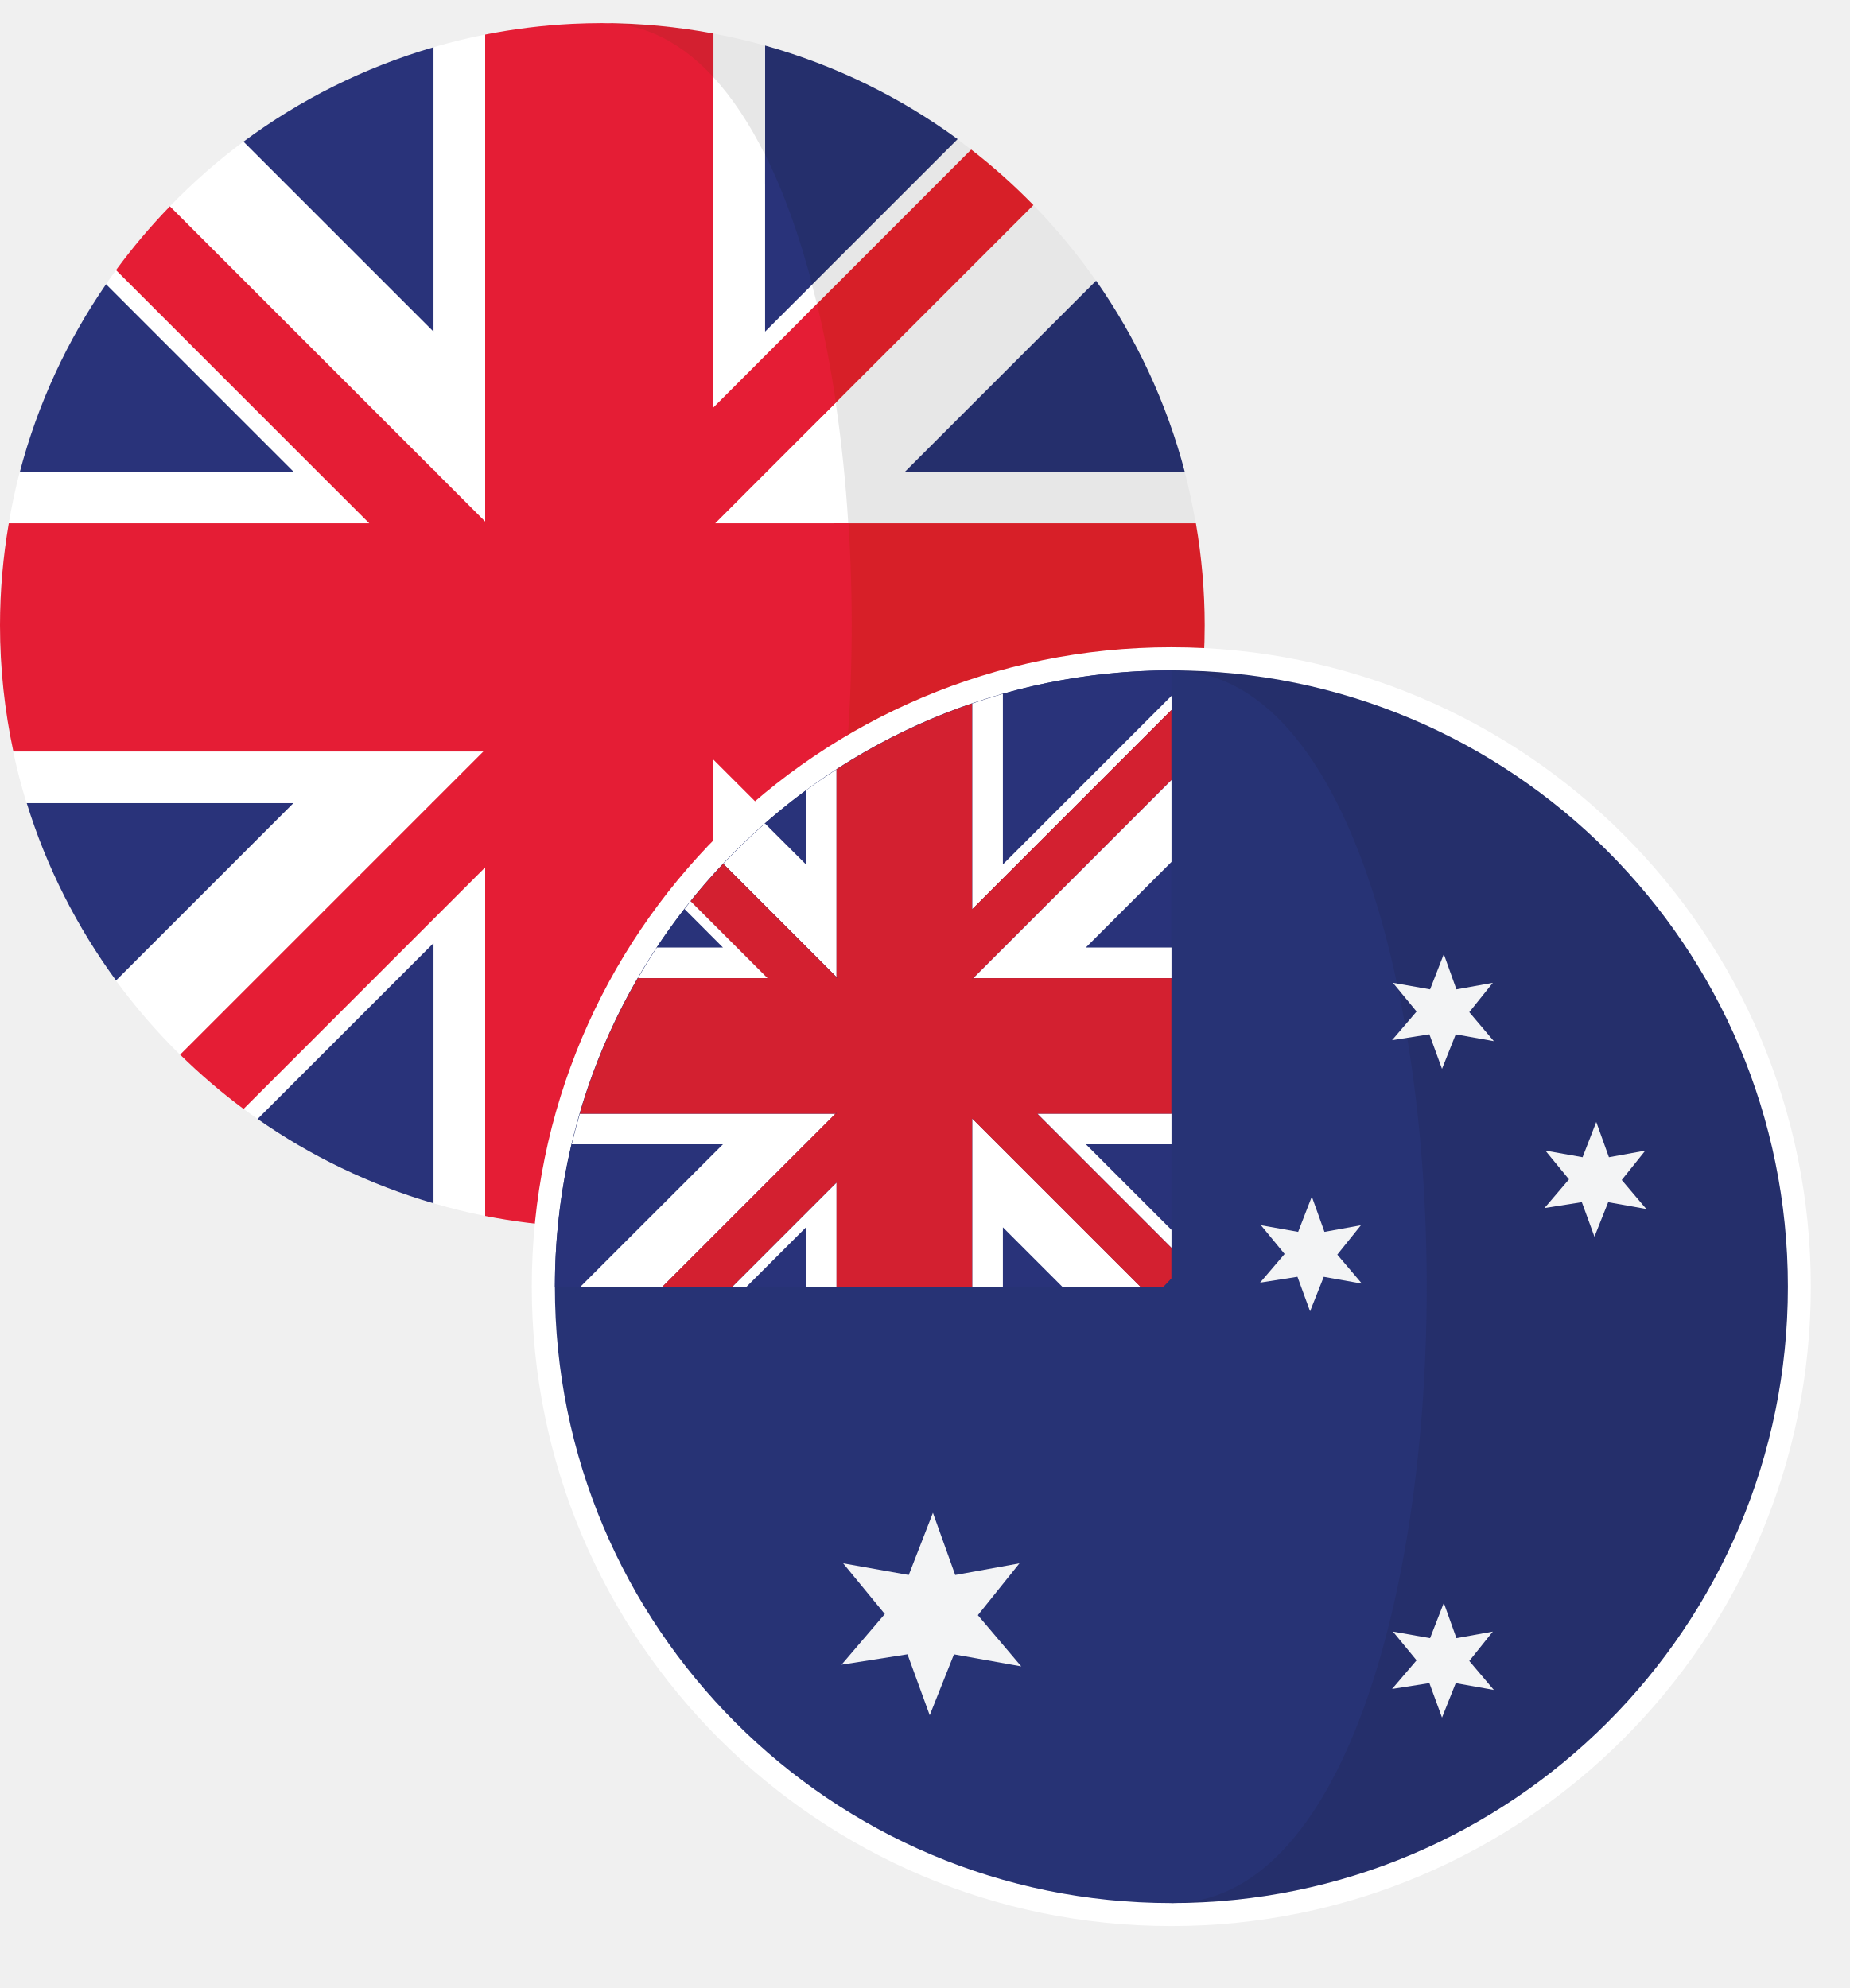
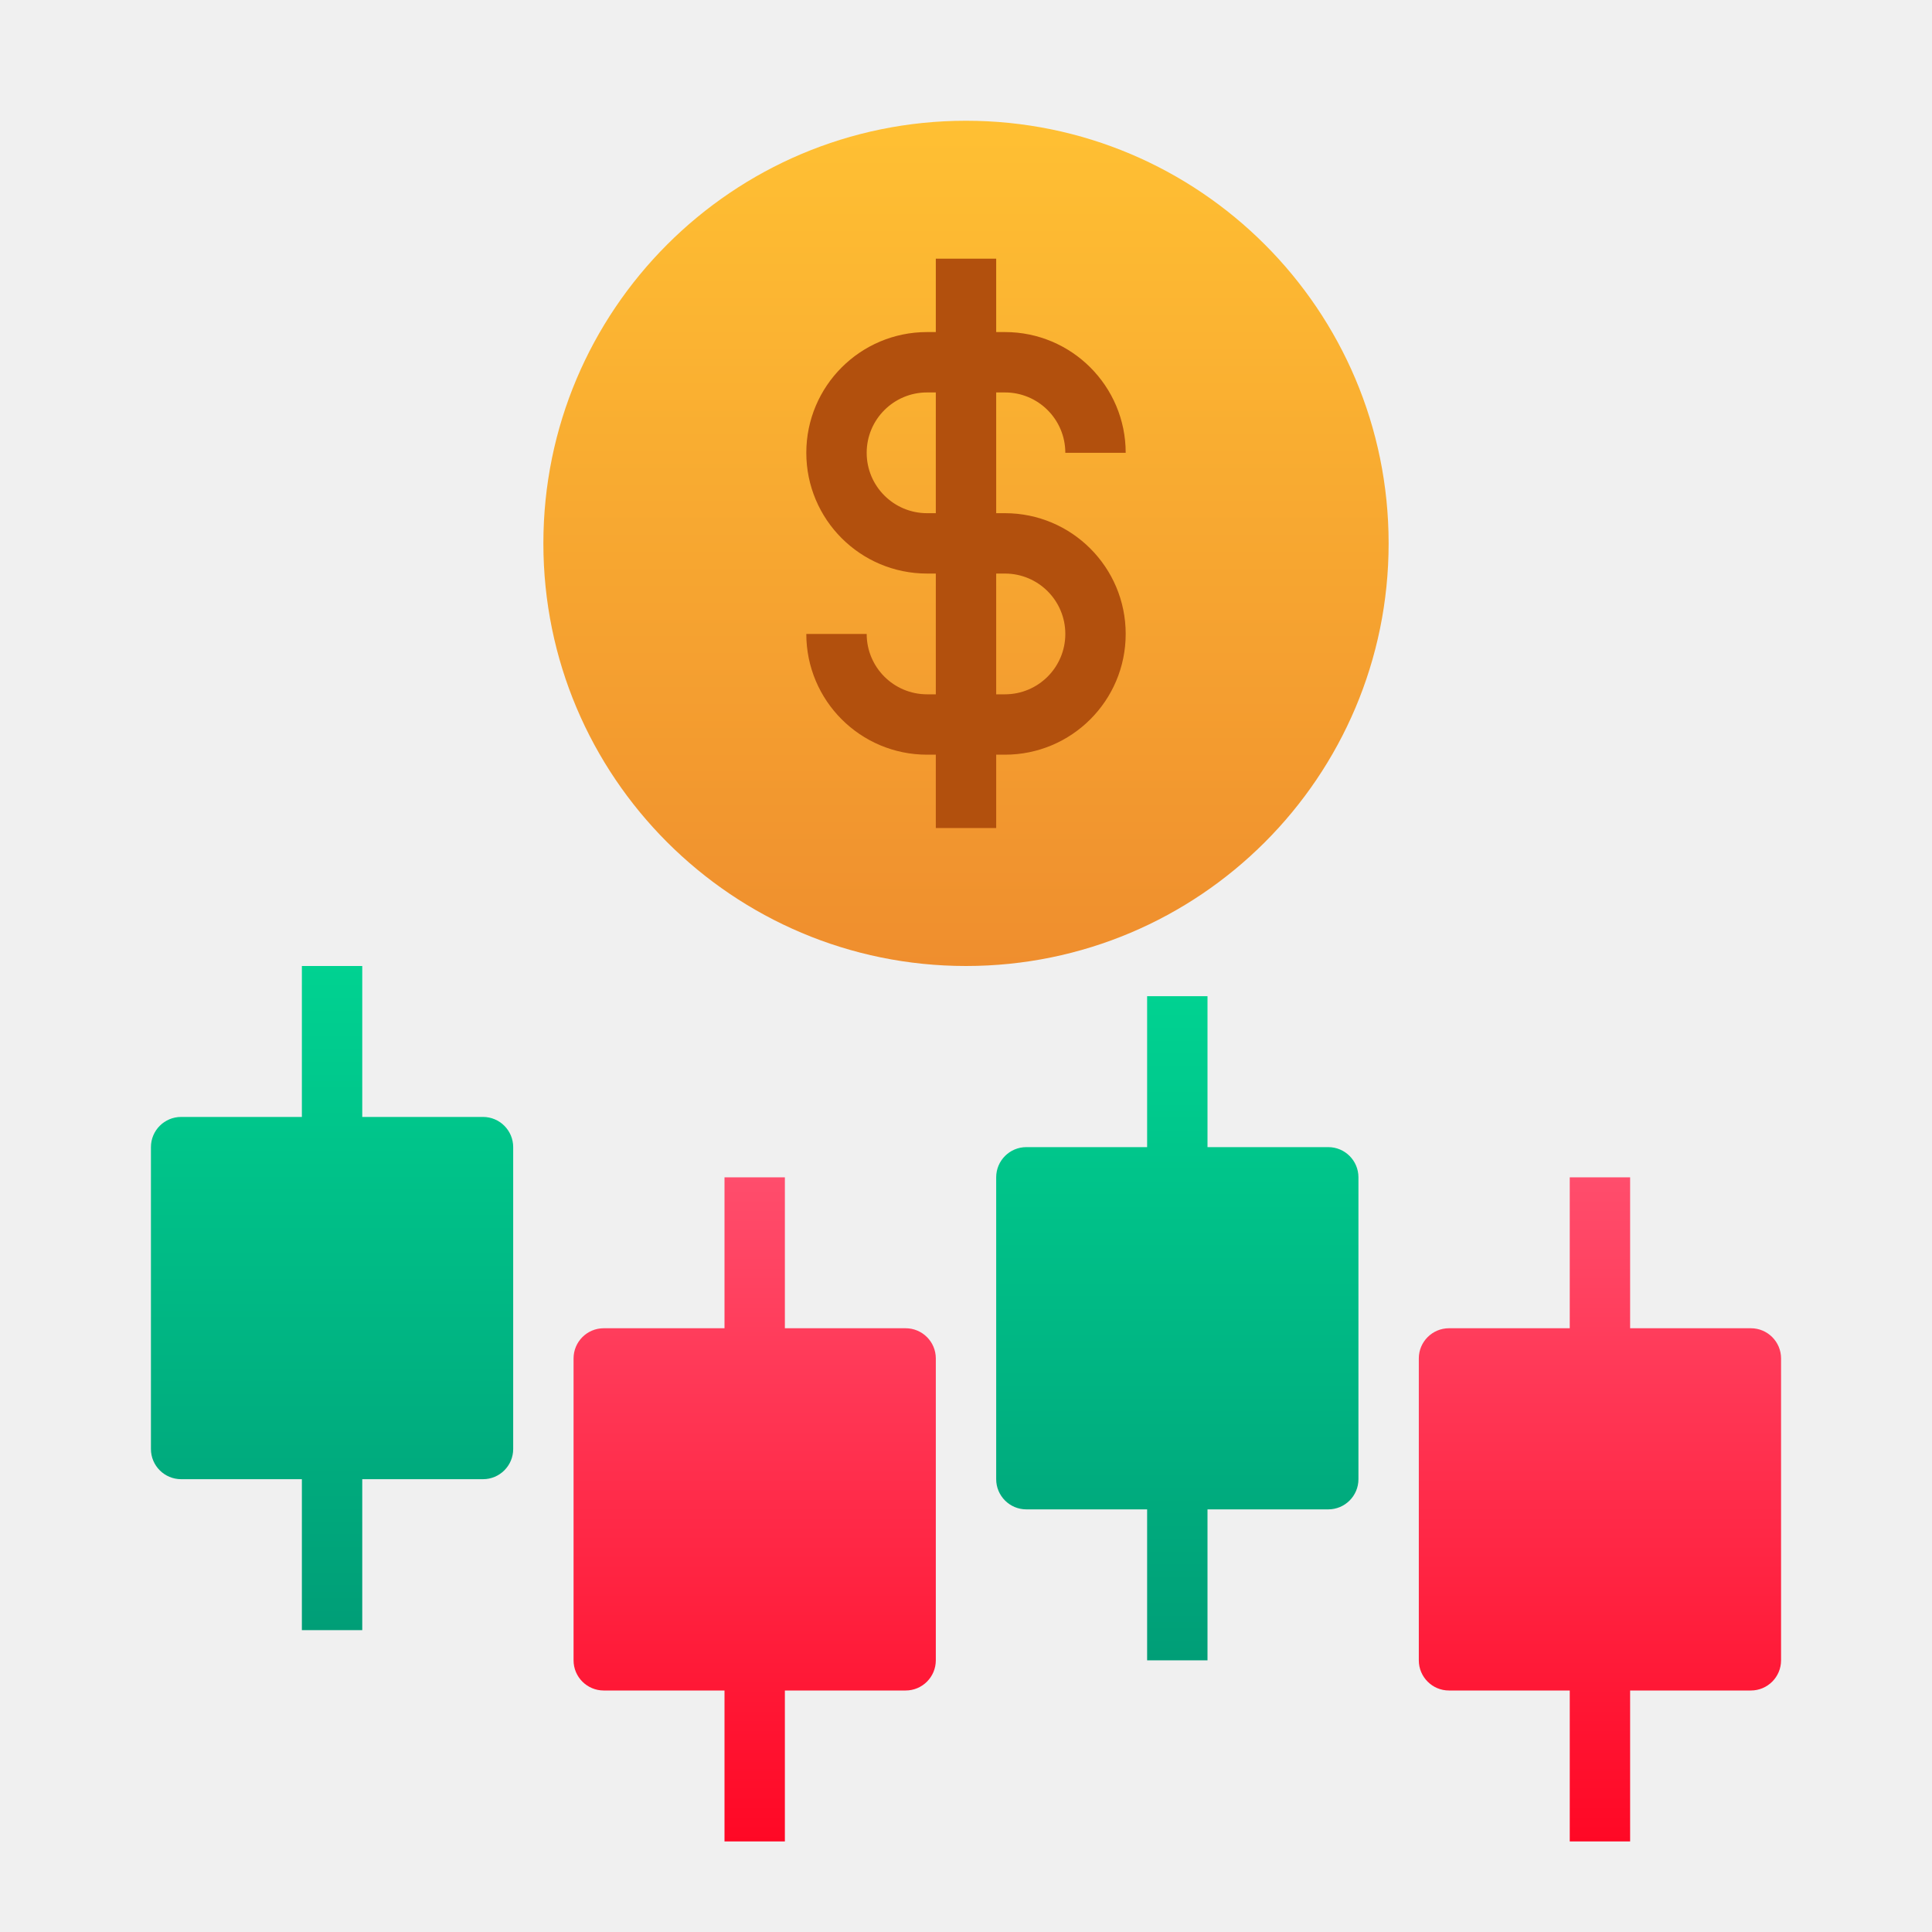
- <svg xmlns="http://www.w3.org/2000/svg" width="40" height="43" viewBox="0 0 40 43" fill="none">
-   <g clip-path="url(#clip0_314_132)">
-     <path d="M2.295 6.145C1.455 7.364 0.817 8.732 0.43 10.204H6.354L2.295 6.145Z" fill="#29337A" />
-     <path d="M9.378 1.021C7.877 1.458 6.488 2.156 5.264 3.065L9.378 7.179V1.021Z" fill="#29337A" />
-     <path d="M5.568 24.201C6.716 25.005 7.999 25.626 9.377 26.028V20.393L5.568 24.201Z" fill="#29337A" />
-     <path d="M0.578 17.37C1.009 18.765 1.669 20.06 2.512 21.211L6.352 17.37H0.578Z" fill="#29337A" />
-     <path d="M2.509 5.842C2.436 5.942 2.364 6.043 2.294 6.145L6.353 10.204H0.428C0.332 10.569 0.254 10.942 0.189 11.319H7.986L2.509 5.842Z" fill="white" />
-     <path d="M5.268 23.986C5.367 24.06 5.469 24.131 5.57 24.201L9.378 20.393V26.027C9.744 26.134 10.115 26.227 10.493 26.301V18.761L5.268 23.986Z" fill="white" />
-     <path d="M0.285 16.255C0.366 16.633 0.461 17.005 0.574 17.37H6.349L2.508 21.211C2.926 21.781 3.389 22.317 3.892 22.812L10.45 16.255H0.285Z" fill="white" />
-     <path d="M9.377 1.021V7.179L5.262 3.065C4.695 3.487 4.165 3.955 3.674 4.462L10.492 11.281V0.748C10.114 0.822 9.743 0.915 9.377 1.021Z" fill="white" />
-     <path d="M9.381 17.331L9.342 17.371H9.381V17.331Z" fill="#D32030" />
-     <path d="M10.455 16.255H10.494V16.216L10.455 16.255Z" fill="#D32030" />
-     <path d="M15.469 11.319H15.432V11.357L15.469 11.319Z" fill="#D32030" />
-     <path d="M9.421 10.204L9.383 10.165V10.204H9.421Z" fill="#D32030" />
-     <path d="M10.496 11.281V11.319H10.535L10.496 11.281Z" fill="#D32030" />
-     <path d="M16.545 23.144V26.064C17.941 25.673 19.242 25.057 20.406 24.255L17.242 21.091C16.99 21.98 16.897 22.439 16.545 23.144Z" fill="#252F6C" />
-     <path d="M17.259 6.465L20.713 3.012C19.472 2.103 18.064 1.411 16.545 0.985V3.984C16.951 4.798 16.985 5.416 17.259 6.465Z" fill="#252F6C" />
-     <path d="M23.483 21.287C24.352 20.117 25.03 18.796 25.471 17.37H19.566L23.483 21.287Z" fill="#252F6C" />
-     <path d="M25.621 10.204C25.226 8.702 24.568 7.307 23.702 6.069L19.566 10.204H25.621Z" fill="#252F6C" />
-     <path d="M18.016 16.476L18.911 17.371L23.195 21.655C23.292 21.533 23.389 21.412 23.482 21.287L19.566 17.371H25.47C25.582 17.006 25.678 16.633 25.758 16.255H18.099C18.087 16.413 18.031 16.319 18.016 16.476Z" fill="#E7E7E7" />
-     <path d="M17.119 7.118L21.002 3.235C20.905 3.16 20.807 3.085 20.708 3.012L17.254 6.465C17.29 6.602 17.086 6.979 17.119 7.118Z" fill="#E7E7E7" />
-     <path d="M16.541 3.744V0.985C16.176 0.882 15.804 0.796 15.426 0.725V2.071C15.841 2.521 16.213 3.086 16.541 3.744Z" fill="#E7E7E7" />
-     <path d="M17.928 11.319H25.858C25.793 10.942 25.715 10.569 25.619 10.204H19.564L23.7 6.069C23.293 5.488 22.841 4.942 22.348 4.436L17.689 9.093C17.815 9.938 17.871 10.429 17.928 11.319Z" fill="#E7E7E7" />
-     <path d="M17.049 20.903L20.401 24.255C20.958 23.871 21.483 23.444 21.973 22.98L17.564 18.57C17.424 19.386 17.256 20.174 17.049 20.903Z" fill="#E7E7E7" />
-     <path d="M15.426 24.824V26.324C15.804 26.254 16.176 26.166 16.541 26.064V23.144C16.213 23.803 15.841 24.375 15.426 24.824Z" fill="#E7E7E7" />
-     <path d="M17.69 9.093L22.348 4.436C21.928 4.005 21.479 3.604 21.003 3.235L17.344 6.895C17.506 7.575 17.58 8.354 17.69 9.093Z" fill="#D71F28" />
-     <path d="M12.371 0.516C12.588 0.506 12.804 0.5 13.021 0.5C12.803 0.5 12.586 0.506 12.371 0.516Z" fill="#D32030" />
-     <path d="M13.021 26.549C12.804 26.549 12.588 26.544 12.371 26.533C12.586 26.544 12.803 26.549 13.021 26.549Z" fill="#D32030" />
-     <path d="M13.021 26.549C13.843 26.549 14.646 26.47 15.425 26.324V24.824C14.741 25.565 13.941 26.549 13.021 26.549Z" fill="#D32030" />
-     <path d="M25.862 11.319H18.035C18.139 12.953 18.127 14.633 17.998 16.255H25.763C25.951 15.374 26.052 14.461 26.052 13.525C26.052 12.773 25.985 12.037 25.862 11.319Z" fill="#D71F28" />
-     <path d="M18.02 16.476C17.948 17.245 17.696 17.845 17.57 18.571L21.979 22.98C22.416 22.567 22.823 22.124 23.199 21.655L18.915 17.37L18.02 16.476Z" fill="#D71F28" />
-     <path d="M15.429 2.168V0.725C14.65 0.58 13.847 0.5 13.025 0.5C13.944 0.5 14.745 1.426 15.429 2.168Z" fill="#D32030" />
-     <path d="M16.545 23.708C16.897 23.002 17.199 22.189 17.452 21.301L16.545 20.394V23.708Z" fill="#29337A" />
-     <path d="M17.565 6.159C17.291 5.109 16.951 4.155 16.545 3.342V7.179L17.565 6.159Z" fill="#29337A" />
-     <path d="M18.27 16.728C18.285 16.571 18.298 16.413 18.311 16.255H17.797L18.27 16.728Z" fill="white" />
-     <path d="M16.541 7.179V3.342C16.213 2.683 15.841 2.118 15.426 1.668V8.812L17.666 6.572C17.632 6.432 17.597 6.295 17.561 6.159L16.541 7.179Z" fill="white" />
-     <path d="M15.461 11.319H18.344C18.288 10.429 18.198 9.553 18.072 8.708L15.461 11.319Z" fill="white" />
-     <path d="M15.426 25.381C15.841 24.931 16.213 24.366 16.541 23.707V20.394L17.449 21.301C17.657 20.572 17.831 19.792 17.972 18.977L15.426 16.431V25.381Z" fill="white" />
-     <path d="M15.428 25.381V16.431L17.975 18.977C18.1 18.251 18.198 17.498 18.271 16.728L17.797 16.255H18.311C18.44 14.633 18.453 12.953 18.349 11.319H15.466L18.077 8.708C17.967 7.968 17.831 7.252 17.668 6.572L15.428 8.813V1.669C14.744 0.927 13.944 0.5 13.024 0.5C12.808 0.5 12.592 0.506 12.375 0.516C11.734 0.548 11.106 0.627 10.492 0.748V11.281L3.674 4.463C3.255 4.895 2.865 5.356 2.509 5.842L6.87 10.204L7.986 11.319H0.19C0.067 12.037 0 12.773 0 13.525C0 14.462 0.101 15.374 0.289 16.255H10.453L3.896 22.812C4.326 23.234 4.783 23.627 5.267 23.986L10.492 18.761V26.301C11.106 26.422 11.734 26.501 12.375 26.533C12.591 26.544 12.808 26.549 13.024 26.549C13.944 26.549 14.744 26.123 15.428 25.381Z" fill="#E51D35" />
-     <path d="M25.33 41.41C32.83 41.41 38.91 35.33 38.91 27.83C38.91 20.33 32.83 14.25 25.33 14.25C17.83 14.25 11.75 20.33 11.75 27.83C11.75 35.33 17.83 41.41 25.33 41.41Z" fill="#F0F0F0" stroke="white" stroke-width="0.5" />
-     <path d="M25.332 14.5V41.163C32.695 41.163 38.664 35.194 38.664 27.832C38.664 20.468 32.695 14.5 25.332 14.5Z" fill="#252F6B" />
-     <path d="M25.331 14.5C17.969 14.5 12 20.468 12 27.831C12 35.194 17.969 41.163 25.331 41.163C32.694 41.163 32.694 14.5 25.331 14.5Z" fill="#273375" />
-     <path d="M21.147 34.936L22.046 33.815L20.657 34.067L20.175 32.722L19.652 34.067L18.234 33.815L19.135 34.911L18.199 36.006L19.625 35.782L20.106 37.1L20.63 35.783L22.085 36.043L21.147 34.936Z" fill="#F3F4F5" />
-     <path d="M31.774 35.926L32.283 35.291L31.496 35.433L31.223 34.671L30.926 35.433L30.123 35.291L30.634 35.912L30.104 36.532L30.911 36.405L31.184 37.151L31.481 36.406L32.305 36.553L31.774 35.926Z" fill="#F3F4F5" />
-     <path d="M31.774 21.893L32.283 21.258L31.496 21.4L31.223 20.638L30.926 21.4L30.123 21.258L30.634 21.879L30.104 22.499L30.911 22.372L31.184 23.119L31.481 22.373L32.305 22.52L31.774 21.893Z" fill="#F3F4F5" />
-     <path d="M35.071 25.523L35.58 24.888L34.794 25.031L34.52 24.268L34.224 25.031L33.42 24.888L33.93 25.509L33.4 26.13L34.208 26.002L34.481 26.749L34.778 26.003L35.602 26.15L35.071 25.523Z" fill="#F3F4F5" />
-     <path d="M28.92 27.137L29.43 26.502L28.642 26.645L28.369 25.882L28.073 26.645L27.269 26.502L27.78 27.123L27.25 27.743L28.058 27.616L28.331 28.363L28.627 27.617L29.452 27.764L28.92 27.137Z" fill="#F3F4F5" />
-     <path d="M14.801 19.662C14.592 19.932 14.392 20.209 14.203 20.494H15.632L14.801 19.662Z" fill="#29337A" />
-     <path d="M21.686 27.831H22.97L21.686 26.547V27.831Z" fill="#29337A" />
-     <path d="M17.427 17.097C17.121 17.323 16.826 17.562 16.541 17.812L17.427 18.697V17.097Z" fill="#29337A" />
-     <path d="M16.141 27.831H17.425V26.547L16.141 27.831Z" fill="#29337A" />
-     <path d="M25.333 14.5C24.067 14.5 22.845 14.68 21.686 15.009V18.697L25.333 15.05L25.333 14.5Z" fill="#29337A" />
-     <path d="M25.333 26.602V24.752H23.482L25.333 26.602Z" fill="#29337A" />
-     <path d="M12.55 27.831L15.631 24.752H12.362C12.128 25.741 12 26.771 12 27.831H12.55Z" fill="#29337A" />
-     <path d="M23.477 20.494H25.329V18.642L23.477 20.494Z" fill="#29337A" />
-     <path d="M25.334 26.991V26.602L23.483 24.751H25.334V24.088H22.432L25.334 26.991Z" fill="white" />
-     <path d="M15.634 20.494H14.206C14.063 20.71 13.927 20.931 13.797 21.156H16.604L14.938 19.49C14.892 19.547 14.848 19.605 14.803 19.662L15.634 20.494Z" fill="white" />
-     <path d="M17.43 26.547V27.831H18.092V25.577L15.838 27.831H16.145L17.43 26.547Z" fill="white" />
-     <path d="M21.688 15.009C21.464 15.072 21.244 15.142 21.025 15.216V19.667L25.335 15.357V15.05L21.688 18.697V15.009Z" fill="white" />
-     <path d="M17.407 24.751L17.431 24.728L18.07 24.089H12.54C12.476 24.308 12.418 24.528 12.365 24.751H15.634L12.553 27.831H14.327L17.407 24.751Z" fill="white" />
-     <path d="M25.334 21.156V20.494H23.482L25.334 18.642V16.869L21.047 21.156H25.334Z" fill="white" />
-     <path d="M17.429 18.697L16.543 17.812C16.229 18.088 15.928 18.379 15.641 18.683L17.429 20.471L17.448 20.49L18.091 21.134V16.64C17.866 16.787 17.644 16.938 17.429 17.097L17.429 18.697Z" fill="white" />
-     <path d="M21.688 26.547L22.972 27.831H24.664L21.025 24.193V27.831H21.688V26.547Z" fill="white" />
-     <path d="M23.092 24.751L22.43 24.089H25.332V21.157H21.045L21.023 21.179V21.157H21.045L25.332 16.869V15.357L21.022 19.667V15.216C19.98 15.572 18.997 16.052 18.09 16.641V21.134L18.113 21.156H18.09V21.134L17.447 20.491L17.45 20.494H17.428V20.471L15.64 18.683C15.394 18.943 15.159 19.212 14.935 19.491L16.601 21.157H13.794C13.264 22.071 12.839 23.054 12.537 24.089H18.067L18.09 24.066V24.089H18.067L17.428 24.728V24.752H17.404L14.324 27.831H15.836L18.09 25.577V27.831H21.023V24.193L24.661 27.831H25.161C25.218 27.772 25.276 27.713 25.332 27.651V26.991L23.092 24.751Z" fill="#D32030" />
-     <path d="M17.43 24.751V24.728L17.406 24.751H17.43Z" fill="#D32030" />
-     <path d="M18.091 24.065L18.068 24.088H18.091V24.065Z" fill="#D32030" />
-     <path d="M21.02 21.179L21.042 21.157H21.02V21.179Z" fill="#D32030" />
-     <path d="M17.428 20.494H17.451L17.447 20.491L17.428 20.471V20.494Z" fill="#D32030" />
-     <path d="M18.111 21.157L18.088 21.134V21.157H18.111Z" fill="#D32030" />
+ <svg xmlns="http://www.w3.org/2000/svg" xmlns:xlink="http://www.w3.org/1999/xlink" id="SvgjsSvg1028" width="288" height="288" version="1.1">
+   <defs id="SvgjsDefs1029" />
+   <g id="SvgjsG1030">
+     <svg data-name="Layer 2" viewBox="0 0 64 64" width="288" height="288">
+       <defs>
+         <linearGradient id="c" x1="32" x2="32" y1="4" y2="32" gradientUnits="userSpaceOnUse">
+           <stop offset="0" stop-color="#ffc033" class="stopColorffc033 svgShape" />
+           <stop offset="1" stop-color="#ef8e2e" class="stopColoref8e2e svgShape" />
+         </linearGradient>
+         <linearGradient id="a" x1="11" x2="11" y1="54" y2="32" gradientUnits="userSpaceOnUse">
+           <stop offset="0" stop-color="#009e77" class="stopColor009e77 svgShape" />
+           <stop offset="1" stop-color="#00d291" class="stopColor00d291 svgShape" />
+         </linearGradient>
+         <linearGradient id="d" x1="39" x2="39" y1="55" y2="33" xlink:href="#a" />
+         <linearGradient id="b" x1="25" x2="25" y1="39" y2="61" gradientUnits="userSpaceOnUse">
+           <stop offset="0" stop-color="#ff4d6c" class="stopColorff4d6c svgShape" />
+           <stop offset="1" stop-color="#ff0825" class="stopColorff0825 svgShape" />
+         </linearGradient>
+         <linearGradient id="e" x1="53" x2="53" xlink:href="#b" />
+       </defs>
+       <circle cx="32" cy="18" r="14" fill="url(#c)" />
+       <path fill="#b2500d" d="M33.29 17H33v-4h.29a2 2 0 0 1 2 2h2a4 4 0 0 0-4-4H33V8.57h-2V11h-.29a4 4 0 0 0 0 8H31v4h-.29a2 2 0 0 1-2-2h-2a4 4 0 0 0 4 4H31v2.43h2V25h.29a4 4 0 0 0 0-8Zm-2.58 0a2 2 0 0 1 0-4H31v4Zm2.58 6H33v-4h.29a2 2 0 0 1 0 4Z" class="colorb2500d svgShape" />
+       <path fill="url(#a)" d="M16 37h-4v-5h-2v5H6a1 1 0 0 0-1 1v10a1 1 0 0 0 1 1h4v5h2v-5h4a1 1 0 0 0 1-1V38a1 1 0 0 0-1-1Z" />
+       <path fill="url(#d)" d="M44 38h-4v-5h-2v5h-4a1 1 0 0 0-1 1v10a1 1 0 0 0 1 1h4v5h2v-5h4a1 1 0 0 0 1-1V39a1 1 0 0 0-1-1Z" />
+       <path fill="url(#b)" d="M30 44h-4v-5h-2v5h-4a1 1 0 0 0-1 1v10a1 1 0 0 0 1 1h4v5h2v-5h4a1 1 0 0 0 1-1V45a1 1 0 0 0-1-1Z" />
+       <path fill="url(#e)" d="M58 44h-4v-5h-2v5h-4a1 1 0 0 0-1 1v10a1 1 0 0 0 1 1h4v5h2v-5h4a1 1 0 0 0 1-1V45a1 1 0 0 0-1-1Z" />
+     </svg>
  </g>
-   <defs>
-     <clipPath id="clip0_314_132">
-       <rect width="40" height="42" fill="white" transform="translate(0 0.5)" />
-     </clipPath>
-   </defs>
</svg>
